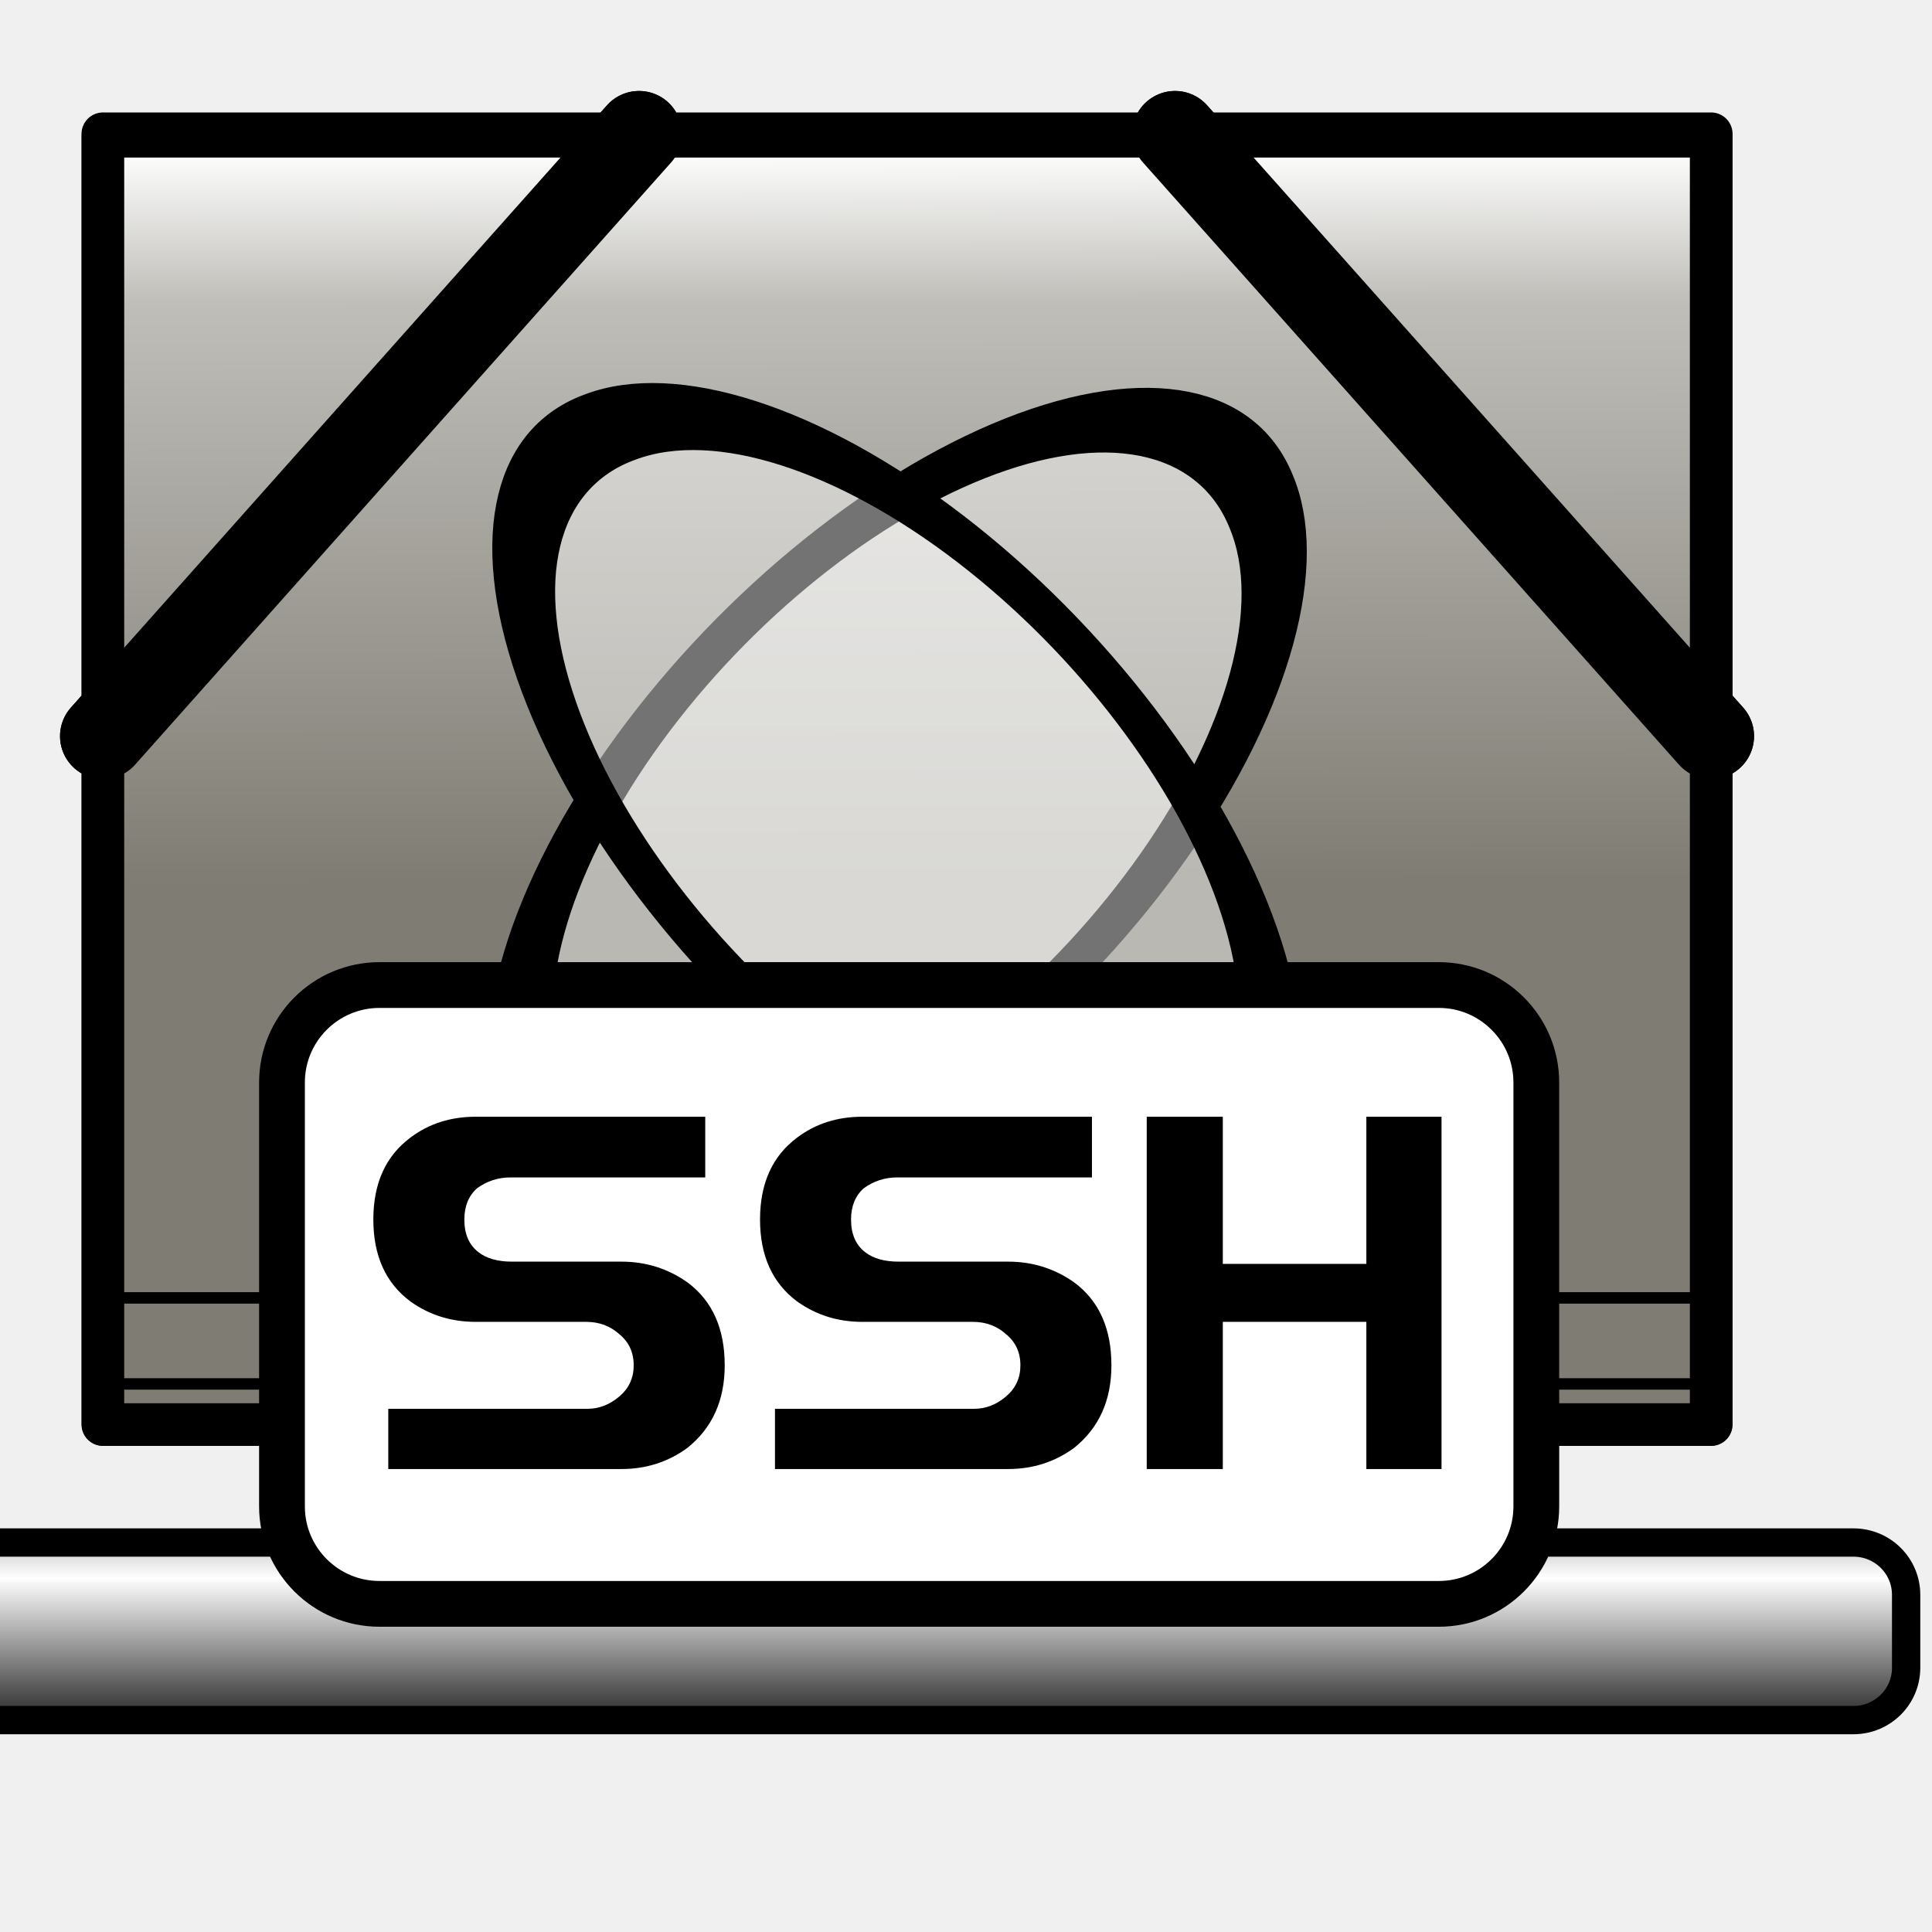
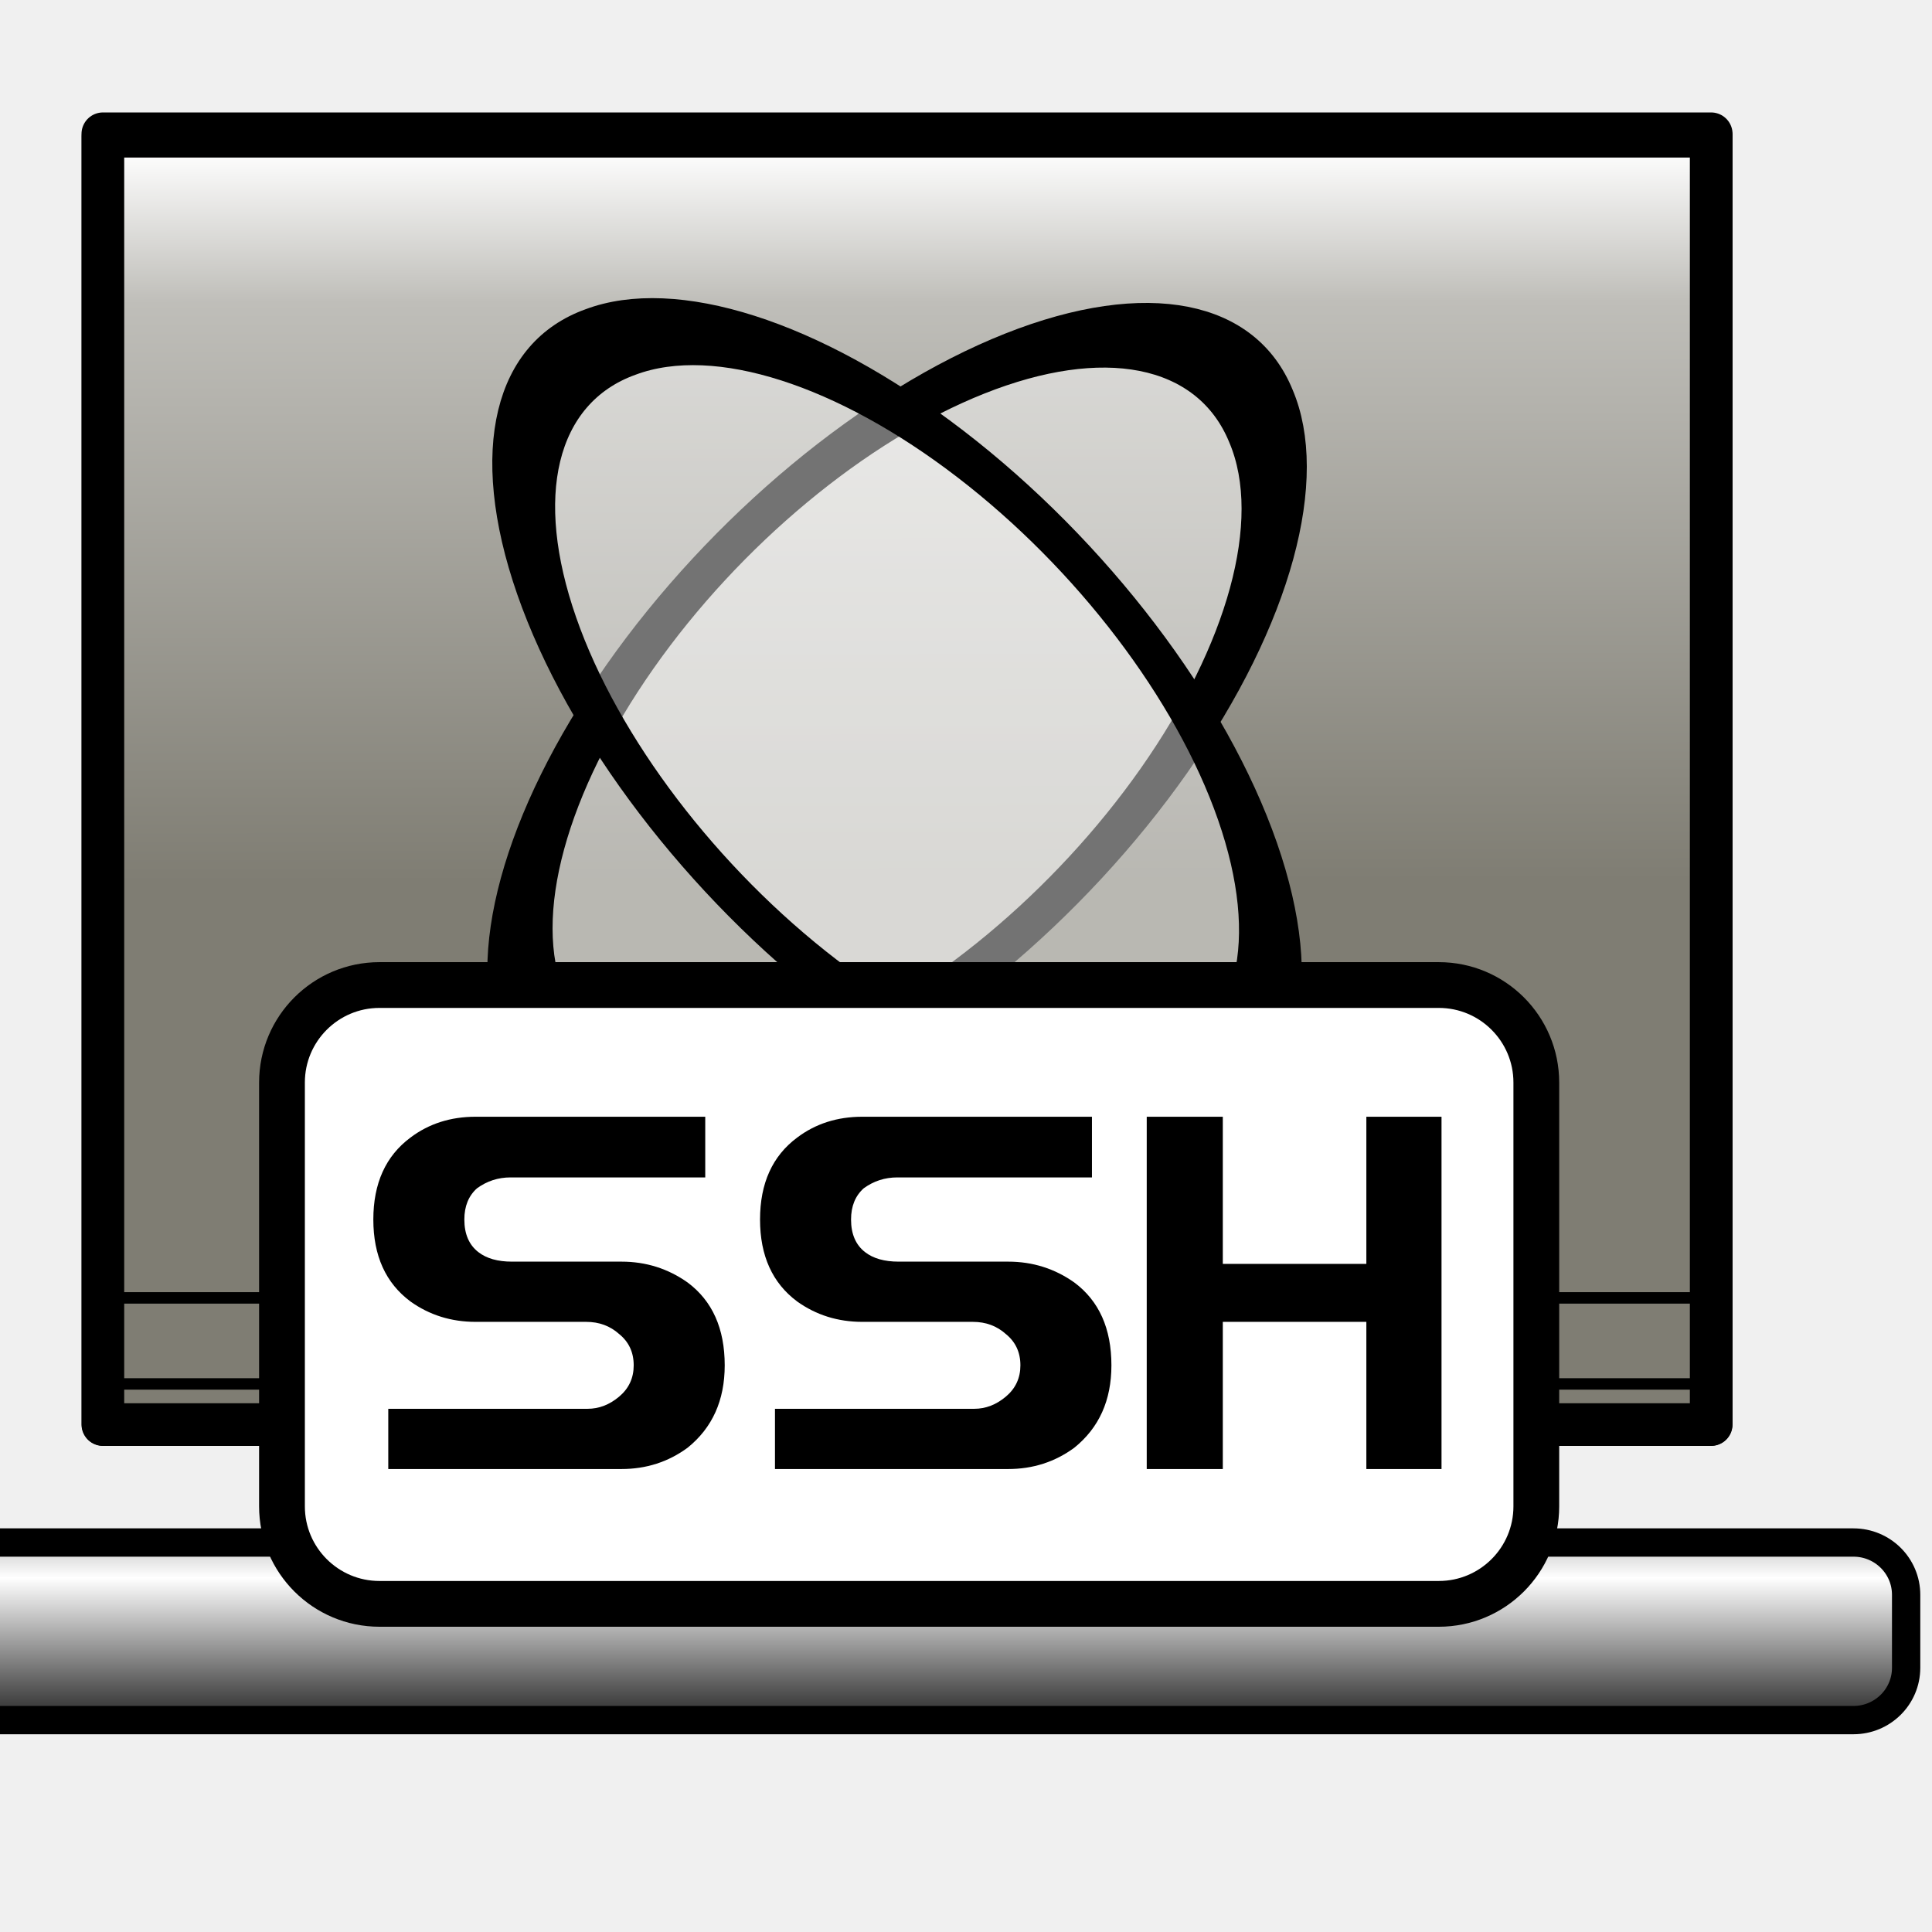
<svg xmlns="http://www.w3.org/2000/svg" xmlns:xlink="http://www.w3.org/1999/xlink" id="svg559" width="128pt" height="128pt">
  <defs id="defs561">
    <linearGradient id="linearGradient872">
      <stop style="stop-color:#ffffff;stop-opacity:1;" offset="0" id="stop873" />
      <stop style="stop-color:#9f9f9f;stop-opacity:1;" offset="0.5" id="stop879" />
      <stop style="stop-color:#3f3f3f;stop-opacity:1;" offset="1" id="stop875" />
    </linearGradient>
    <linearGradient id="linearGradient866">
      <stop style="stop-color:#ffffff;stop-opacity:1;" offset="0" id="stop867" />
      <stop style="stop-color:#bfbeb9;stop-opacity:1;" offset="0.21" id="stop870" />
      <stop style="stop-color:#7f7d73;stop-opacity:1;" offset="1" id="stop869" />
    </linearGradient>
    <linearGradient id="linearGradient566">
      <stop style="stop-color:#ffffff;stop-opacity:1;" offset="0" id="stop567" />
      <stop style="stop-color:#bfbfbf;stop-opacity:1;" offset="0.242" id="stop853" />
      <stop style="stop-color:#7f7f7f;stop-opacity:1;" offset="1" id="stop568" />
    </linearGradient>
    <linearGradient xlink:href="#linearGradient566" id="linearGradient569" x1="0.823" y1="0.937" x2="0.265" y2="-7.812555e-3" />
    <linearGradient xlink:href="#linearGradient866" id="linearGradient589" x1="0.443" y1="0.013" x2="0.444" y2="0.578" spreadMethod="pad" />
    <linearGradient xlink:href="#linearGradient872" id="linearGradient871" x1="0.495" y1="0.729" x2="0.495" y2="0.972" spreadMethod="reflect" />
  </defs>
  <path style="fill:url(#linearGradient871);fill-rule:evenodd;stroke:#000000;stroke-width:2.5;stroke-dasharray:none;" d="M 74.788,105.698 C 72.222,105.698 70.132,107.757 70.132,110.323 L 70.132,136.261 L -1.649,136.261 C -4.216,136.261 -6.274,138.319 -6.274,140.886 L -6.274,147.323 C -6.274,149.89 -4.216,151.948 -1.649,151.948 L 163.726,151.948 C 166.292,151.948 168.382,149.89 168.382,147.323 L 168.382,140.886 C 168.382,138.319 166.292,136.261 163.726,136.261 L 85.82,136.261 L 85.82,110.323 C 85.82,107.757 83.761,105.698 81.195,105.698 L 74.788,105.698 z " id="path877" />
  <path style="font-size:12.000;fill:#000002;fill-rule:evenodd;stroke:none;stroke-width:3.8;stroke-linecap:round;stroke-linejoin:round;fill-opacity:0.201;stroke-dasharray:none;" d="M 15.862,69.485 L 63.213,16.285" id="path607" />
  <path style="font-size:12.000;fill:#000002;fill-rule:evenodd;stroke:none;stroke-width:3.8;stroke-linecap:round;stroke-linejoin:round;fill-opacity:0.201;stroke-dasharray:none;" d="M 110.565,16.285 L 157.916,69.485" id="path608" />
  <path style="font-size:12.000;fill:#000002;fill-rule:evenodd;stroke:none;stroke-width:3.8;stroke-linecap:round;stroke-linejoin:round;fill-opacity:0.201;stroke-dasharray:none;" d="M 15.862,69.485 L 63.213,16.285" id="path613" />
  <path style="font-size:12.000;fill:#000002;fill-rule:evenodd;stroke:none;stroke-width:3.8;stroke-linecap:round;stroke-linejoin:round;fill-opacity:0.201;stroke-dasharray:none;" d="M 110.565,16.285 L 157.916,69.485" id="path614" />
  <path style="font-size:12.000;fill:url(#linearGradient569);fill-rule:evenodd;stroke:#000000;stroke-width:3.794;stroke-linecap:round;stroke-linejoin:round;" d="M 9.097,11.83 L 9.097,125.831 L 151.152,125.831 L 151.152,11.83 L 9.097,11.83 z " id="path565" />
-   <path style="font-size:12.000;fill:none;fill-rule:evenodd;stroke:#000000;stroke-width:7.588;stroke-linecap:round;stroke-linejoin:round;" d="M 9.097,65.03 L 56.449,11.83" id="path570" />
-   <path style="font-size:12.000;fill:none;fill-rule:evenodd;stroke:#000000;stroke-width:7.588;stroke-linecap:round;stroke-linejoin:round;" d="M 103.8,11.83 L 151.152,65.03" id="path571" />
  <path style="font-size:12.000;fill:none;fill-rule:evenodd;stroke:#000000;stroke-width:1.012;" d="M 9.097,114.652 L 151.152,114.652" id="path589" />
  <path style="font-size:12.000;fill:none;fill-rule:evenodd;stroke:#000000;stroke-width:1.012;" d="M 9.097,122.252 L 151.152,122.252" id="path590" />
  <path style="font-size:12.000;fill:none;fill-rule:evenodd;stroke:#000000;stroke-width:1.012;" d="M 9.097,107.052 L 151.152,107.052" id="path591" />
  <path style="font-size:12;fill:url(#linearGradient589);fill-rule:evenodd;stroke:#000000;stroke-width:3.75;stroke-linecap:round;stroke-linejoin:round;stroke-dasharray:none;" d="M 9.097,12.042 L 9.097,125.834 L 151.152,125.834 L 151.152,12.042 L 9.097,12.042 z " id="path594" />
-   <path style="font-size:12.000;fill:none;fill-rule:evenodd;stroke:#000000;stroke-width:7.588;stroke-linecap:round;stroke-linejoin:round;stroke-opacity:1;" d="M 9.097,65.03 L 56.449,11.83" id="path595" />
-   <path style="font-size:12.000;fill:none;fill-rule:evenodd;stroke:#000000;stroke-width:7.588;stroke-linecap:round;stroke-linejoin:round;stroke-opacity:1;" d="M 103.8,11.83 L 151.152,65.03" id="path596" />
  <path style="font-size:12.000;fill:none;fill-rule:evenodd;stroke:#000000;stroke-width:1.012;" d="M 9.097,114.652 L 151.152,114.652" id="path597" />
  <path style="font-size:12.000;fill:none;fill-rule:evenodd;stroke:#000000;stroke-width:1.012;" d="M 9.097,122.252 L 151.152,122.252" id="path598" />
-   <path style="fill-rule:evenodd;stroke:#000000;stroke-width:11.099;fill:#ffffff;fill-opacity:0.45;stroke-dasharray:none;stroke-opacity:1;" id="path832" d="M 148.819 80.276 A 63.78 69.094 0 1 0 21.26,80.276 A 63.78 69.094 0 1 0 148.819 80.276 z" transform="matrix(0.504005,-0.418847,0.124631,0.299084,26.37917,82.58104)" />
-   <path style="fill-rule:evenodd;stroke:#000000;stroke-width:11.099;fill:#ffffff;fill-opacity:0.45;stroke-dasharray:none;" id="path862" d="M 148.819 80.276 A 63.78 69.094 0 1 0 21.26,80.276 A 63.78 69.094 0 1 0 148.819 80.276 z" transform="matrix(0.39686,0.521494,-0.304151,0.111697,69.91143,17.6576)" />
+   <path style="fill:#ffffff;fill-opacity:0.45;fill-rule:evenodd;stroke:#000000;stroke-width:11.099;stroke-opacity:1;" id="path832" d="M 148.819 80.276 A 63.78 69.094 0 1 0 21.26,80.276 A 63.78 69.094 0 1 0 148.819 80.276 z" transform="matrix(0.504005,-0.418847,0.124631,0.299084,26.37917,75.08104)" />
+   <path style="fill:#ffffff;fill-opacity:0.45;fill-rule:evenodd;stroke:#000000;stroke-width:11.099;" id="path862" d="M 148.819 80.276 A 63.78 69.094 0 1 0 21.26,80.276 A 63.78 69.094 0 1 0 148.819 80.276 z" transform="matrix(0.39686,0.521494,-0.304151,0.111697,69.91143,10.1576)" />
  <rect style="fill:#ffffff;fill-rule:evenodd;stroke:#000000;stroke-width:4.043;" id="rect853" width="110.804" height="54.665" ry="8.614" x="24.909" y="87.015" />
  <path style="font-size:40;stroke-width:1pt;font-family:Trek;" d="M 101.299,129.769 L 101.299,98.649 L 108.019,98.649 L 108.019,111.649 L 120.699,111.649 L 120.699,98.649 L 127.339,98.649 L 127.339,129.769 L 120.699,129.769 L 120.699,116.769 L 108.019,116.769 L 108.019,129.769 L 101.299,129.769 z M 96.459,98.649 L 96.459,104.009 L 79.259,104.009 C 78.166,104.009 77.179,104.329 76.299,104.969 C 75.553,105.636 75.179,106.556 75.179,107.729 C 75.179,109.009 75.593,109.969 76.419,110.609 C 77.139,111.169 78.126,111.449 79.379,111.449 L 89.059,111.449 C 91.219,111.449 93.166,112.062 94.899,113.289 C 97.086,114.916 98.179,117.356 98.179,120.609 C 98.179,123.702 97.086,126.129 94.899,127.889 C 93.193,129.142 91.246,129.769 89.059,129.769 L 68.459,129.769 L 68.459,124.449 L 86.059,124.449 C 87.073,124.449 88.006,124.089 88.859,123.369 C 89.713,122.649 90.139,121.729 90.139,120.609 C 90.139,119.462 89.713,118.542 88.859,117.849 C 88.059,117.129 87.086,116.769 85.939,116.769 L 76.179,116.769 C 74.019,116.769 72.099,116.169 70.419,114.969 C 68.233,113.342 67.139,110.929 67.139,107.729 C 67.139,104.529 68.233,102.116 70.419,100.489 C 72.046,99.262 73.966,98.649 76.179,98.649 L 96.459,98.649 z M 62.299,98.649 L 62.299,104.009 L 45.099,104.009 C 44.006,104.009 43.019,104.329 42.139,104.969 C 41.393,105.636 41.019,106.556 41.019,107.729 C 41.019,109.009 41.433,109.969 42.259,110.609 C 42.979,111.169 43.966,111.449 45.219,111.449 L 54.899,111.449 C 57.059,111.449 59.006,112.062 60.739,113.289 C 62.926,114.916 64.019,117.356 64.019,120.609 C 64.019,123.702 62.926,126.129 60.739,127.889 C 59.033,129.142 57.086,129.769 54.899,129.769 L 34.299,129.769 L 34.299,124.449 L 51.899,124.449 C 52.913,124.449 53.846,124.089 54.699,123.369 C 55.553,122.649 55.979,121.729 55.979,120.609 C 55.979,119.462 55.553,118.542 54.699,117.849 C 53.899,117.129 52.926,116.769 51.779,116.769 L 42.019,116.769 C 39.859,116.769 37.939,116.169 36.259,114.969 C 34.073,113.342 32.979,110.929 32.979,107.729 C 32.979,104.529 34.073,102.116 36.259,100.489 C 37.886,99.262 39.806,98.649 42.019,98.649 L 62.299,98.649 z " id="path870" />
</svg>
